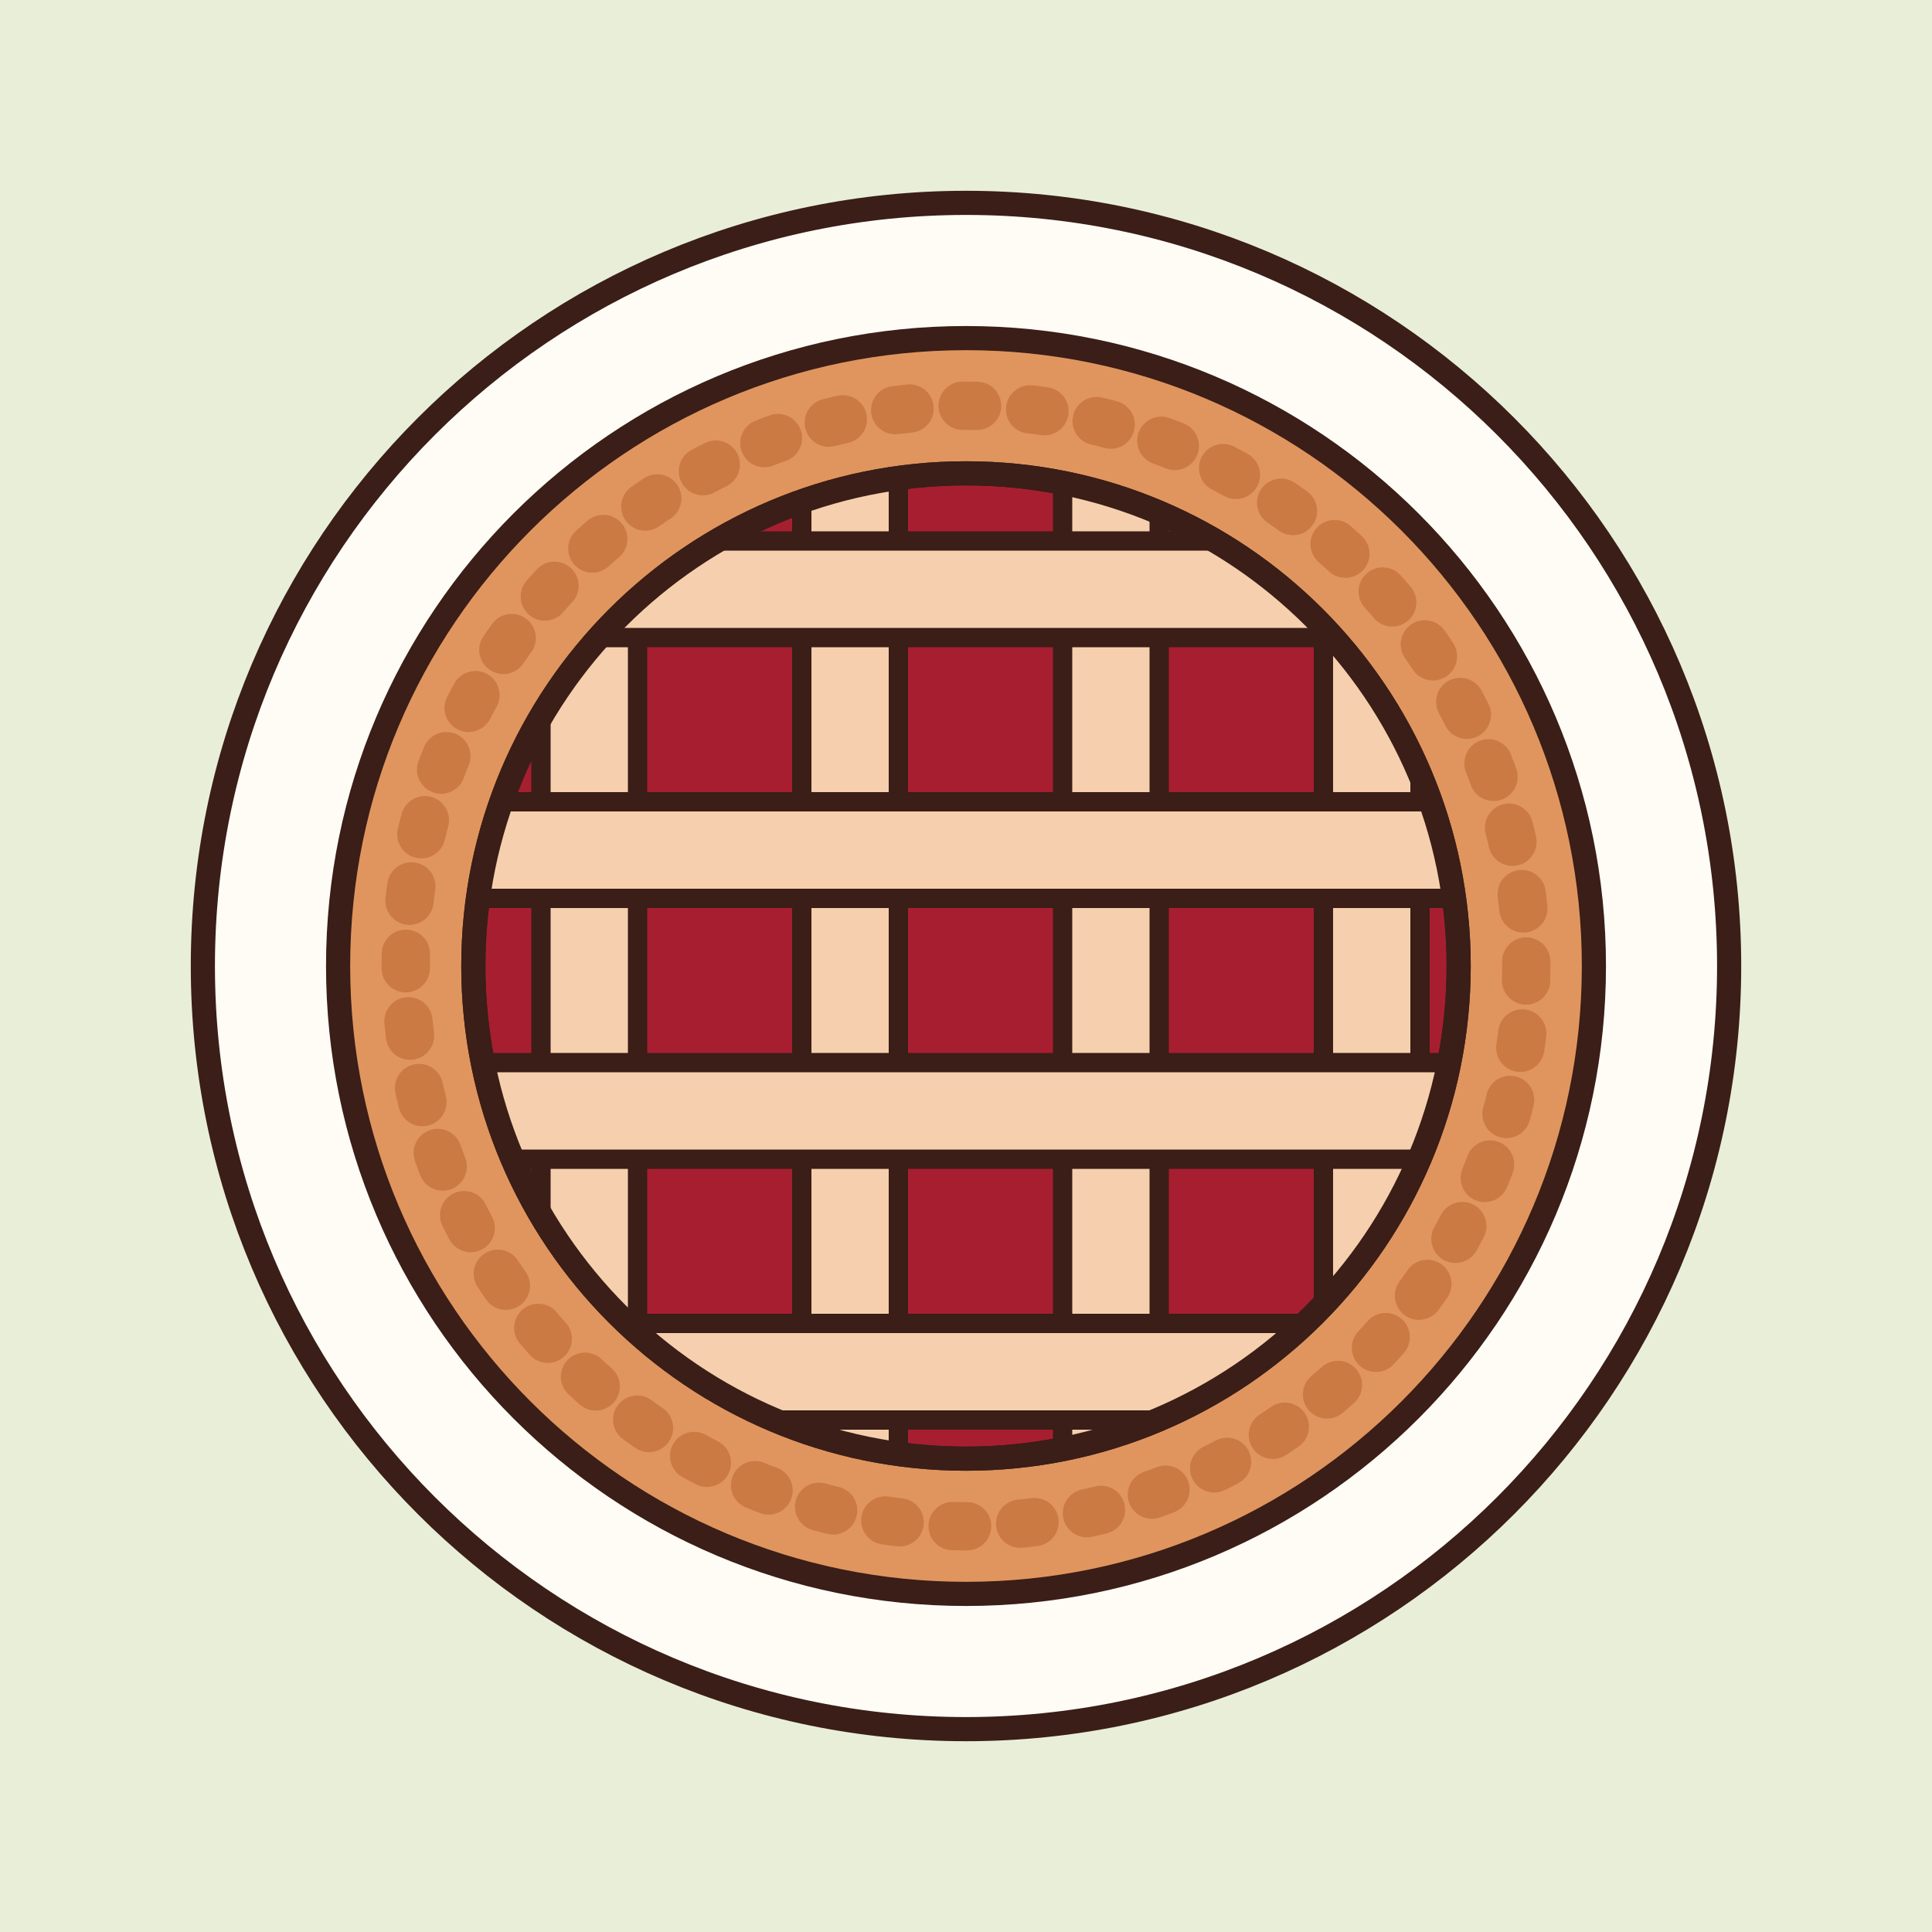
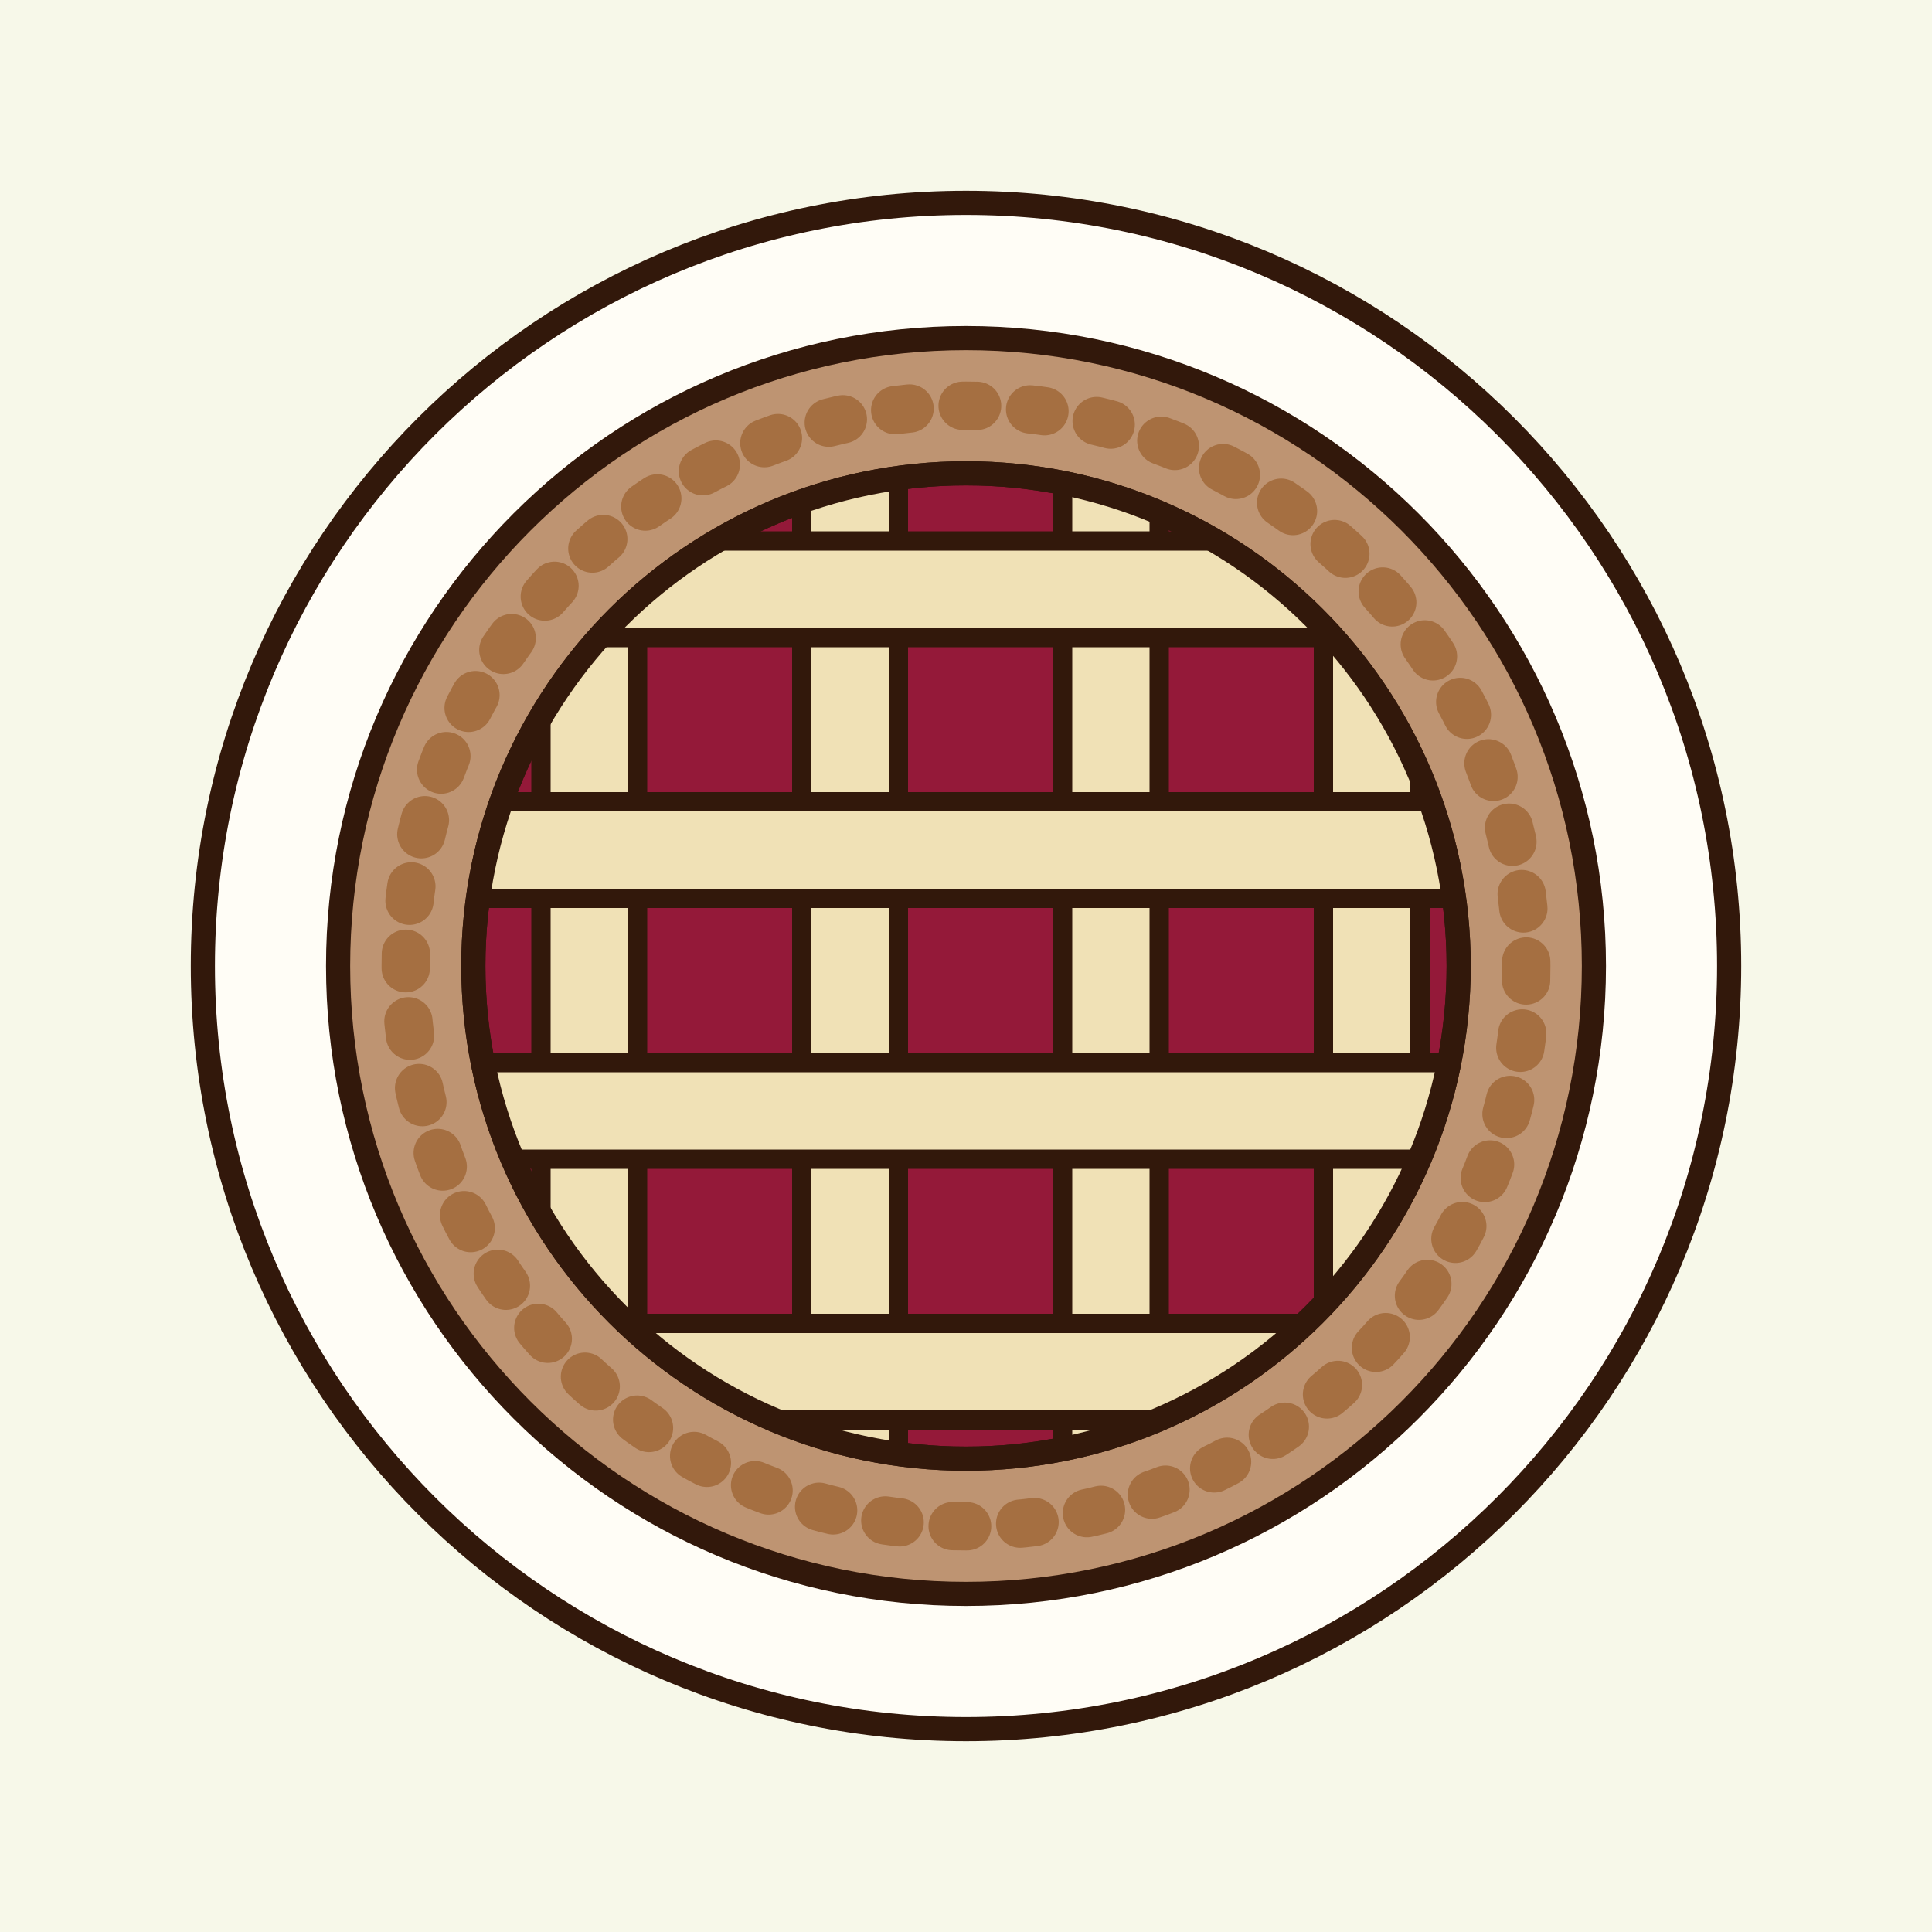
<svg xmlns="http://www.w3.org/2000/svg" viewBox="0 0 400 400">
-   <rect width="400" height="400" fill="#e9eed8" />
+   <rect width="400" height="400" fill="#f7f8e9" />
  <defs>
    <clipPath id="fill">
      <circle cx="200" cy="200" r="102" />
    </clipPath>
  </defs>
-   <g stroke="#3a1e17" stroke-width="5" stroke-linejoin="round" stroke-linecap="round">
-     <circle cx="200" cy="200" r="158" fill="#fffcf6" />
-     <circle cx="200" cy="200" r="130" fill="#e0955f" />
-     <circle cx="200" cy="200" r="102" fill="#a81e31" />
+   <g stroke="#32180b" stroke-width="5" stroke-linejoin="round" stroke-linecap="round">
+     <circle cx="200" cy="200" r="158" fill="#fffdf6" />
+     <circle cx="200" cy="200" r="130" fill="#be9472" />
+     <circle cx="200" cy="200" r="102" fill="#941939" />
  </g>
-   <g clip-path="url(#fill)" fill="#f6d0ae" stroke="#3a1e17" stroke-width="4">
+   <g clip-path="url(#fill)" fill="#f0e1b6" stroke="#32180b" stroke-width="4">
    <rect x="112" y="90" width="20" height="220" />
    <rect x="166" y="90" width="20" height="220" />
    <rect x="220" y="90" width="20" height="220" />
    <rect x="274" y="90" width="20" height="220" />
    <rect x="90" y="112" width="220" height="20" />
    <rect x="90" y="166" width="220" height="20" />
    <rect x="90" y="220" width="220" height="20" />
    <rect x="90" y="274" width="220" height="20" />
  </g>
-   <circle cx="200" cy="200" r="116" fill="none" stroke="#cc7a43" stroke-width="10" stroke-dasharray="3 11" stroke-linecap="round" />
-   <circle cx="200" cy="200" r="102" fill="none" stroke="#3a1e17" stroke-width="5" />
+   <circle cx="200" cy="200" r="116" fill="none" stroke="#a56f41" stroke-width="10" stroke-dasharray="3 11" stroke-linecap="round" />
+   <circle cx="200" cy="200" r="102" fill="none" stroke="#32180b" stroke-width="5" />
</svg>
